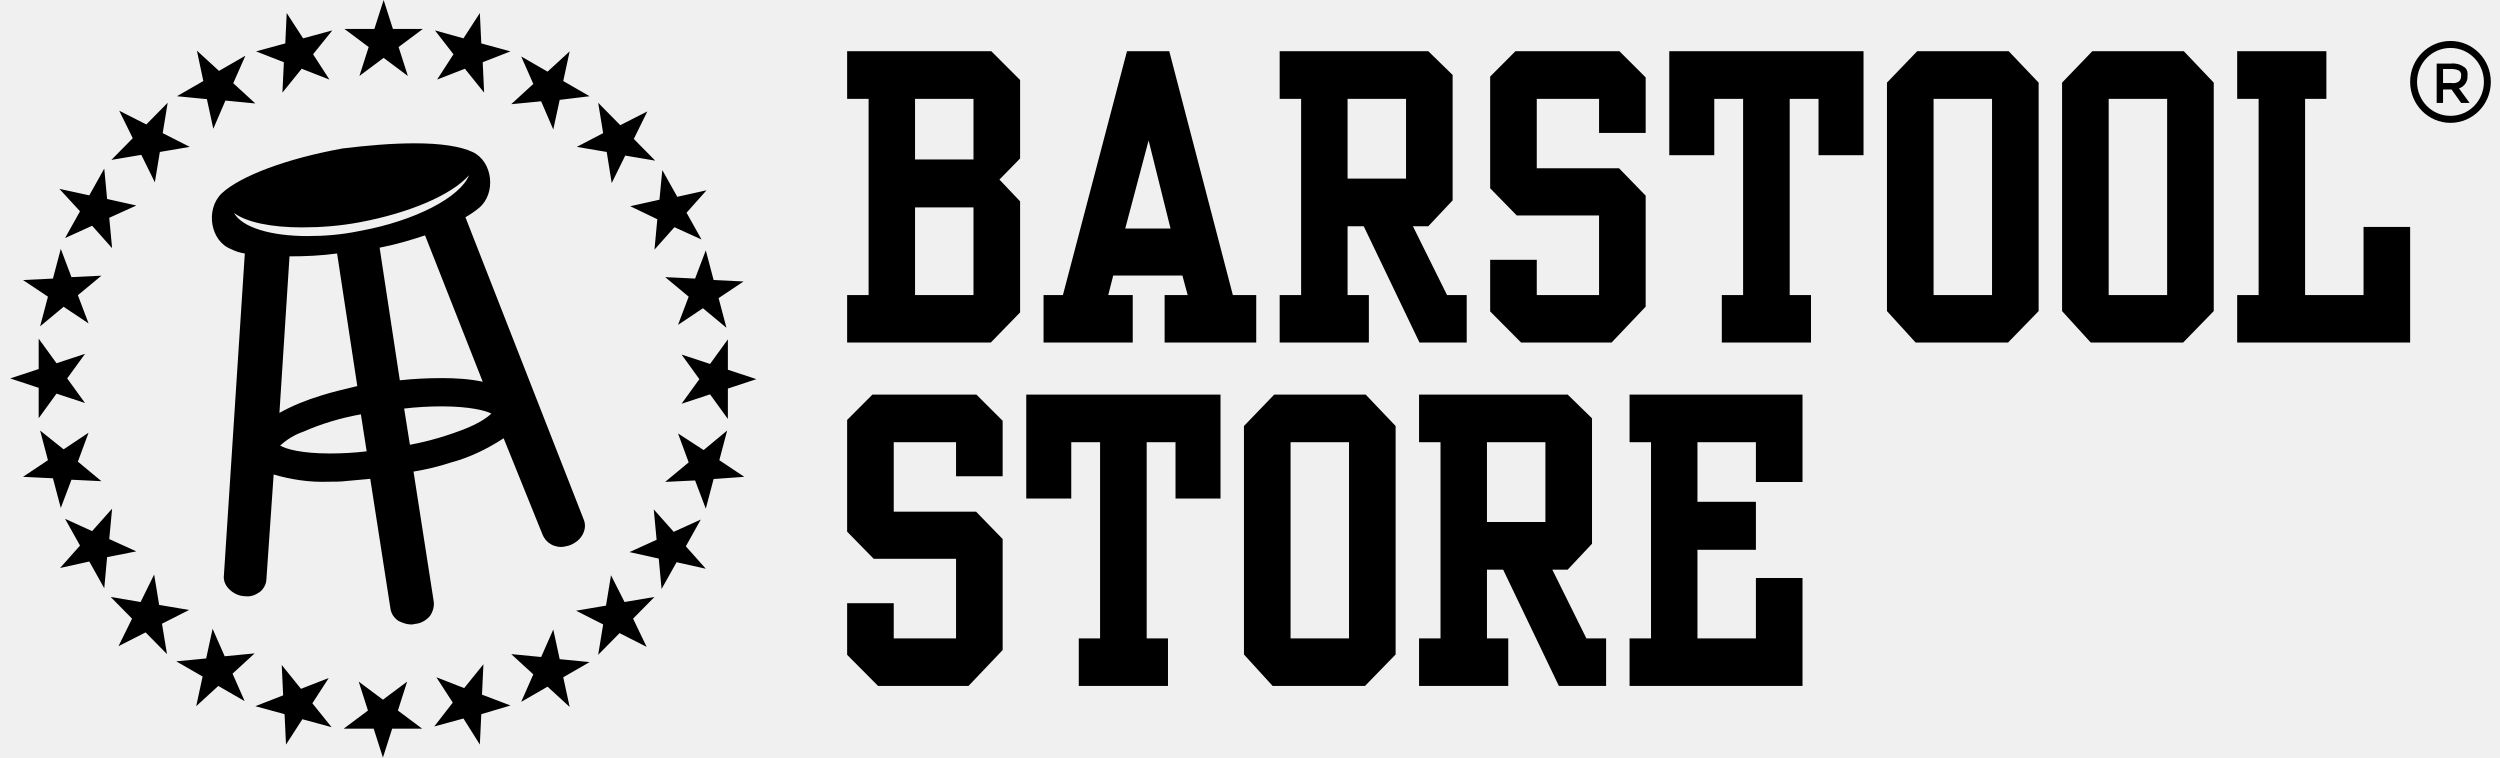
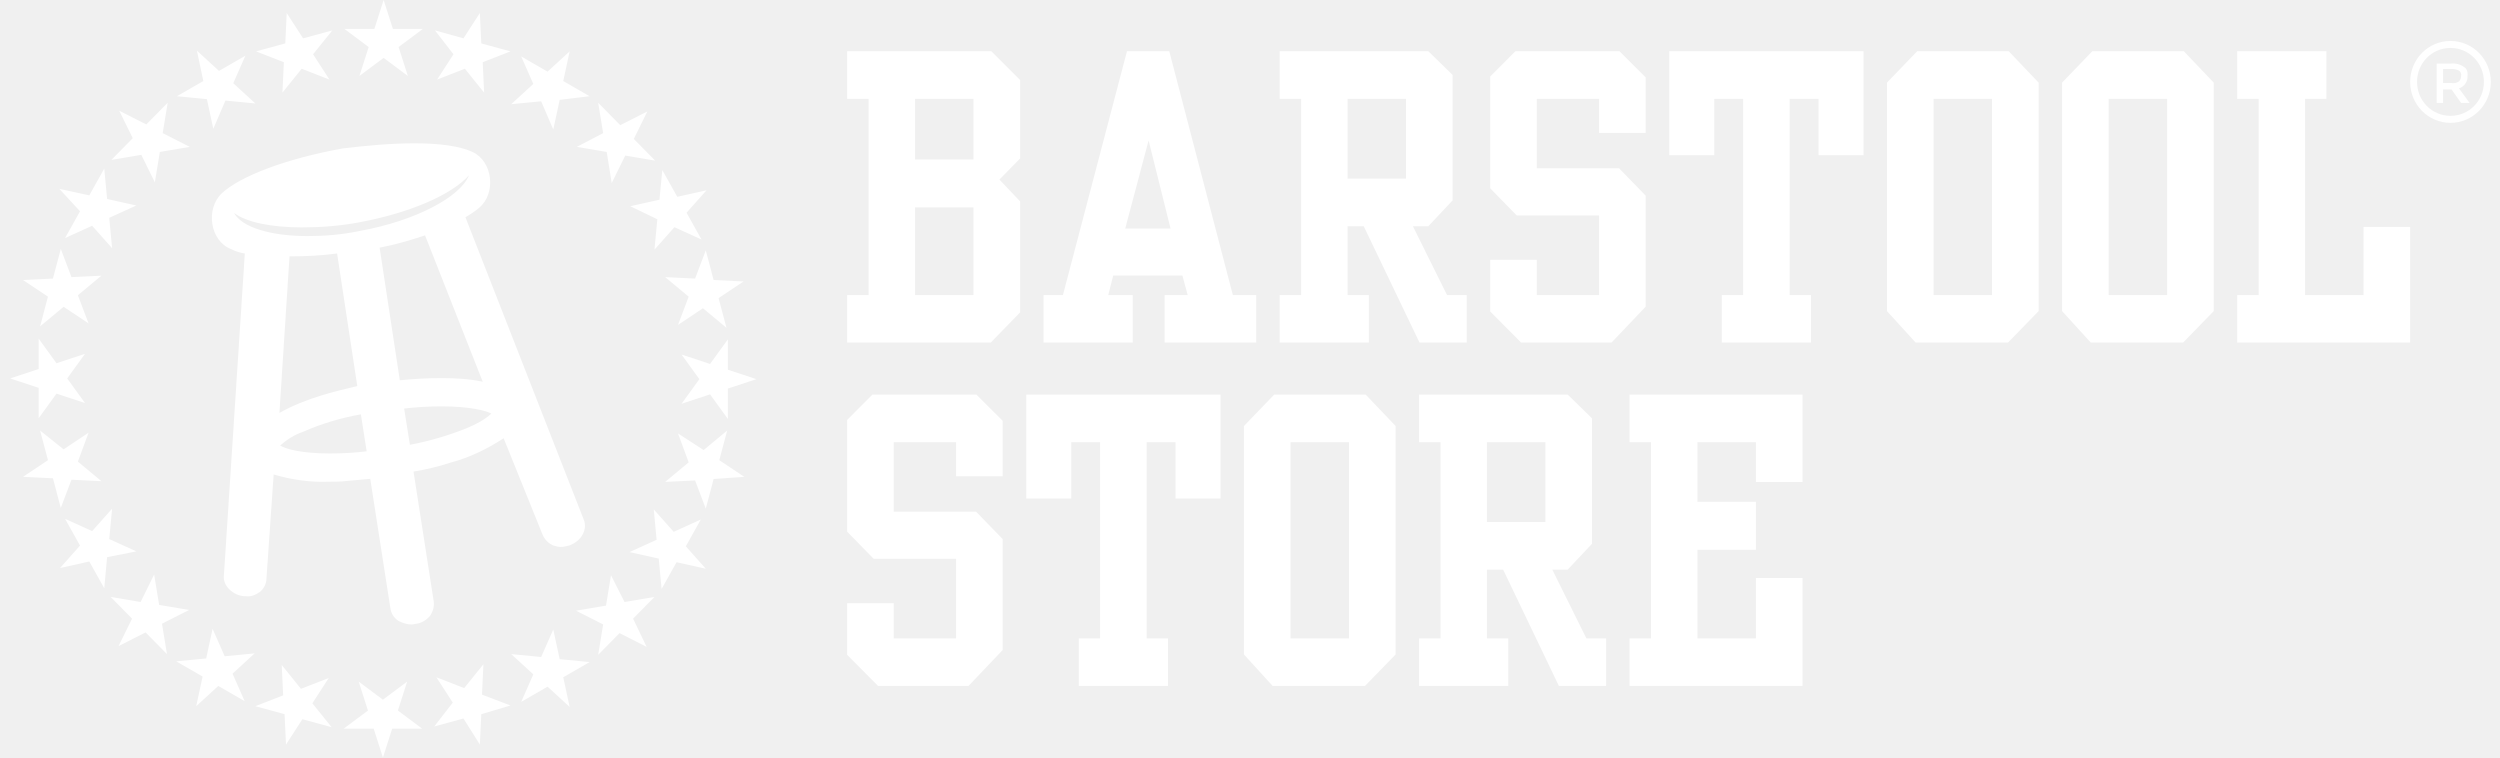
- <svg xmlns="http://www.w3.org/2000/svg" width="165" height="50" viewBox="0 0 165 50" fill="none">
-   <path d="M48.04 25.645V27.651L46.864 26.027L44.983 26.648L46.158 25.024L44.983 23.4L46.864 24.021L48.04 22.397V24.403L49.922 25.024L48.04 25.645ZM47.099 31.615L46.582 33.572L45.876 31.71L43.901 31.805L45.453 30.516L44.748 28.606L46.44 29.704L47.993 28.415L47.475 30.372L49.122 31.471L47.099 31.615ZM44.653 37.106L43.665 38.873L43.477 36.867L41.549 36.438L43.336 35.626L43.148 33.62L44.465 35.101L46.252 34.289L45.265 36.056L46.582 37.536L44.653 37.106ZM42.678 42.694L40.89 41.786L39.479 43.219L39.808 41.213L38.021 40.306L39.996 39.971L40.326 37.966L41.219 39.733L43.195 39.399L41.784 40.831L42.678 42.694ZM37.597 46.657L36.139 45.32L34.399 46.323L35.199 44.508L33.74 43.171L35.716 43.362L36.516 41.548L36.939 43.505L38.914 43.697L37.174 44.7L37.597 46.657ZM31.765 47.135L31.67 49.141L30.589 47.421L28.66 47.947L29.883 46.371L28.801 44.7L30.635 45.415L31.906 43.84L31.811 45.846L33.693 46.562L31.765 47.135ZM25.884 48.09L25.273 50L24.662 48.09H22.686L24.285 46.896L23.674 44.986L25.273 46.18L26.872 44.986L26.261 46.896L27.86 48.09H25.884ZM19.957 47.469L18.876 49.141L18.781 47.135L16.853 46.609L18.688 45.893L18.594 43.888L19.863 45.463L21.698 44.747L20.616 46.418L21.887 47.995L19.957 47.469ZM16.147 46.275L14.407 45.272L12.949 46.609L13.372 44.651L11.632 43.649L13.607 43.458L14.031 41.5L14.83 43.314L16.806 43.123L15.348 44.461L16.147 46.275ZM9.609 41.738L7.821 42.646L8.716 40.831L7.304 39.399L9.28 39.733L10.174 37.918L10.503 39.924L12.479 40.258L10.691 41.165L11.021 43.171L9.609 41.738ZM6.881 38.825L5.893 37.059L3.964 37.488L5.281 36.008L4.294 34.241L6.081 35.053L7.399 33.572L7.21 35.578L8.998 36.39L7.069 36.772L6.881 38.825ZM1.518 31.471L3.165 30.372L2.647 28.415L4.199 29.656L5.846 28.558L5.14 30.468L6.693 31.758L4.717 31.662L4.012 33.524L3.494 31.567L1.518 31.471ZM2.553 24.356V22.35L3.729 23.974L5.611 23.353L4.435 24.976L5.611 26.6L3.729 25.979L2.553 27.603V25.597L0.672 24.976L2.553 24.356ZM3.494 18.386L4.012 16.428L4.717 18.29L6.693 18.195L5.14 19.485L5.846 21.347L4.199 20.248L2.647 21.538L3.165 19.58L1.518 18.482L3.494 18.386ZM5.893 12.894L6.881 11.127L7.069 13.133L8.998 13.563L7.21 14.375L7.399 16.38L6.081 14.9L4.294 15.712L5.281 13.945L3.917 12.464L5.893 12.894ZM7.869 7.307L9.656 8.214L11.067 6.782L10.738 8.787L12.525 9.694L10.55 10.029L10.22 12.034L9.327 10.22L7.351 10.554L8.762 9.121L7.869 7.307ZM12.996 3.343L14.454 4.68L16.195 3.677L15.395 5.492L16.853 6.829L14.878 6.638L14.078 8.5L13.655 6.543L11.679 6.351L13.419 5.348L12.996 3.343ZM18.829 2.865L18.923 0.86L20.005 2.531L21.933 2.006L20.663 3.582L21.745 5.253L19.911 4.537L18.64 6.113L18.735 4.107L16.9 3.391L18.829 2.865ZM24.708 1.91L25.32 0L25.932 1.91H27.907L26.308 3.104L26.919 5.014L25.32 3.82L23.721 5.014L24.332 3.104L22.733 1.91H24.708ZM30.589 2.531L31.67 0.86L31.765 2.865L33.693 3.391L31.859 4.107L31.952 6.113L30.683 4.537L28.848 5.253L29.93 3.582L28.707 2.006L30.589 2.531ZM34.399 3.725L36.139 4.728L37.597 3.391L37.174 5.348L38.914 6.351L36.939 6.591L36.516 8.548L35.716 6.686L33.74 6.877L35.199 5.54L34.399 3.725ZM40.937 8.262L42.725 7.354L41.831 9.169L43.242 10.602L41.266 10.268L40.373 12.082L40.043 10.029L38.068 9.694L39.808 8.787L39.479 6.782L40.937 8.262ZM43.712 11.223L44.7 12.989L46.629 12.56L45.312 14.04L46.3 15.807L44.512 14.995L43.195 16.476L43.383 14.47L41.596 13.61L43.524 13.181L43.712 11.223ZM49.075 18.577L47.428 19.676L47.946 21.634L46.394 20.344L44.748 21.442L45.453 19.58L43.901 18.29L45.876 18.386L46.582 16.524L47.099 18.482L49.075 18.577ZM27.054 29.355L26.673 26.964C27.482 26.869 28.339 26.82 29.147 26.82C31.003 26.82 32.098 27.108 32.431 27.299C31.955 27.729 31.384 28.016 30.813 28.255C29.623 28.734 28.339 29.116 27.054 29.355ZM25.055 16.347C26.055 16.155 27.054 15.868 28.053 15.534L31.86 25.194C30.956 25.003 30.052 24.955 29.147 24.955C28.196 24.955 27.292 25.003 26.388 25.099L25.055 16.347ZM20.298 15.581C17.871 15.581 15.967 15.008 15.444 14.051C16.253 14.672 17.918 15.008 19.917 15.008C21.201 15.008 22.439 14.912 23.724 14.672C27.054 14.051 29.814 12.855 30.956 11.564C30.385 12.999 27.435 14.577 23.724 15.247C22.581 15.486 21.44 15.581 20.298 15.581ZM19.108 16.92C20.155 16.92 21.201 16.873 22.248 16.73L23.581 25.481C22.772 25.673 21.963 25.864 21.201 26.103C20.25 26.39 19.298 26.773 18.442 27.251L19.108 16.92ZM18.489 29.403C18.918 29.021 19.441 28.686 20.012 28.495C21.201 27.968 22.486 27.585 23.818 27.346L24.199 29.786C23.438 29.881 22.629 29.929 21.773 29.929C19.917 29.929 18.87 29.642 18.489 29.403ZM35.809 35.286C35.952 35.62 36.19 35.859 36.523 36.003C36.665 36.051 36.856 36.099 36.999 36.099C37.189 36.099 37.38 36.051 37.569 36.003C37.95 35.859 38.283 35.62 38.474 35.238C38.616 34.951 38.664 34.616 38.522 34.281L30.718 14.338C31.051 14.146 31.336 13.955 31.622 13.716C32.764 12.76 32.526 10.655 31.194 10.034C30.385 9.651 29.053 9.459 27.388 9.459C25.817 9.459 24.247 9.603 22.629 9.795C18.918 10.464 15.872 11.612 14.635 12.76C13.541 13.812 13.874 15.916 15.254 16.442C15.539 16.586 15.825 16.681 16.158 16.73L14.778 37.964C14.73 38.299 14.873 38.634 15.111 38.873C15.396 39.16 15.777 39.351 16.205 39.351C16.586 39.399 16.872 39.255 17.157 39.064C17.395 38.873 17.585 38.538 17.585 38.203L18.061 31.316C19.203 31.651 20.44 31.842 21.677 31.794C22.058 31.794 22.486 31.794 22.867 31.746C23.39 31.699 23.914 31.651 24.437 31.603L25.769 40.164C25.817 40.499 26.008 40.786 26.293 40.977C26.578 41.12 26.864 41.216 27.149 41.216C27.292 41.216 27.388 41.168 27.482 41.168C27.815 41.12 28.149 40.929 28.386 40.642C28.577 40.355 28.672 40.02 28.624 39.686L27.292 31.125C28.149 30.982 28.957 30.79 29.671 30.551C30.956 30.216 32.145 29.642 33.24 28.925L35.809 35.286ZM161.732 3.165C160.506 3.165 159.525 4.161 159.525 5.405C159.525 6.65 160.506 7.646 161.732 7.646C162.958 7.646 163.938 6.65 163.938 5.405C163.938 4.161 162.958 3.165 161.732 3.165ZM161.732 8.108C160.261 8.108 159.069 6.899 159.069 5.405C159.069 3.912 160.261 2.703 161.732 2.703C163.203 2.703 164.394 3.912 164.394 5.405C164.394 6.899 163.203 8.108 161.732 8.108ZM162.853 5.014C162.887 4.765 162.817 4.516 162.607 4.41C162.362 4.232 162.047 4.161 161.767 4.196H160.821V6.792H161.241V5.903H161.802L162.432 6.792H162.993L162.292 5.832C162.642 5.726 162.887 5.37 162.853 5.014ZM162.292 5.37C162.152 5.476 161.977 5.512 161.767 5.476H161.241V4.552H161.802C161.977 4.552 162.152 4.588 162.292 4.659C162.397 4.73 162.467 4.872 162.432 5.014C162.432 5.156 162.397 5.263 162.292 5.37ZM55.911 22.607V19.473H57.328V6.524H55.911V3.378H65.424L67.327 5.281V10.458L65.963 11.852L67.327 13.29V20.618L65.392 22.607H55.911ZM60.393 6.524V10.523H64.251V6.524H60.393ZM64.251 13.69H60.393V19.473H64.251V13.69ZM68.874 19.473H70.153L74.381 3.378H77.171L81.368 19.473H82.911V22.607H76.865V19.473H78.387L78.038 18.186H73.472L73.144 19.473H74.761V22.607H68.874V19.473ZM75.808 9.269L74.265 15.084H77.256L75.808 9.269ZM84.458 3.378H94.267L95.873 4.946V13.225L94.267 14.933H93.252L95.504 19.473H96.803V22.607H93.686L90.007 14.933H88.94V19.473H90.345V22.607H84.458V19.473H85.874V6.524H84.458V3.378ZM92.798 6.524H88.94V11.787H92.798V6.524ZM98.351 5.054L100.021 3.378H106.881L108.614 5.108V8.772H105.538V6.524H101.427V11.107H106.859L108.614 12.912V20.24L106.363 22.607H100.391L98.351 20.553V17.149H101.427V19.473H105.538V14.22H100.105L98.351 12.425V5.054ZM110.172 10.242V3.378H122.993V10.242H120.023V6.524H118.12V19.473H119.526V22.607H113.639V19.473H115.045V6.524H113.142V10.242H110.172ZM124.54 20.532V5.454L126.538 3.378H132.573L134.55 5.454V20.532L132.531 22.607H126.432L124.54 20.532ZM131.474 6.524H127.616V19.473H131.474V6.524ZM136.097 20.532V5.454L138.095 3.378H144.13L146.107 5.454V20.532L144.088 22.607H137.989L136.097 20.532ZM143.031 6.524H139.173V19.473H143.031V6.524ZM147.654 3.378H153.541V6.524H152.136V19.473H155.994V14.976H159.069V22.607H147.654V19.473H149.07V6.524H147.654V3.378ZM55.911 27.717L57.581 26.042H64.441L66.175 27.771V31.435H63.099V29.187H58.987V33.77H64.42L66.175 35.575V42.903L63.923 45.27H57.951L55.911 43.217V39.812H58.987V42.136H63.099V36.883H57.666L55.911 35.089V27.717ZM67.733 32.905V26.042H80.554V32.905H77.584V29.187H75.681V42.136H77.087V45.27H71.199V42.136H72.605V29.187H70.703V32.905H67.733ZM82.101 43.195V28.117L84.099 26.042H90.134L92.111 28.117V43.195L90.092 45.27H83.993L82.101 43.195ZM89.035 29.187H85.177V42.136H89.035V29.187ZM93.658 26.042H103.467L105.073 27.609V35.888L103.467 37.596H102.452L104.703 42.136H106.003V45.27H102.885L99.207 37.596H98.139V42.136H99.545V45.27H93.658V42.136H95.074V29.187H93.658V26.042ZM101.997 29.187H98.139V34.451H101.997V29.187ZM107.551 42.136H108.967V29.187H107.551V26.042H118.966V31.814H115.89V29.187H112.032V33.121H115.89V36.288H112.032V42.136H115.89V38.147H118.966V45.27H107.551V42.136Z" fill="currentColor" />
+ <svg xmlns="http://www.w3.org/2000/svg" width="165" height="50" viewBox="0 0 165 50" fill="#FFFFFF">
+   <path d="M48.04 25.645V27.651L46.864 26.027L44.983 26.648L46.158 25.024L44.983 23.4L46.864 24.021L48.04 22.397V24.403L49.922 25.024L48.04 25.645ZM47.099 31.615L46.582 33.572L45.876 31.71L43.901 31.805L45.453 30.516L44.748 28.606L46.44 29.704L47.993 28.415L47.475 30.372L49.122 31.471L47.099 31.615ZM44.653 37.106L43.665 38.873L43.477 36.867L41.549 36.438L43.336 35.626L43.148 33.62L44.465 35.101L46.252 34.289L45.265 36.056L46.582 37.536L44.653 37.106ZM42.678 42.694L40.89 41.786L39.479 43.219L39.808 41.213L38.021 40.306L39.996 39.971L40.326 37.966L41.219 39.733L43.195 39.399L41.784 40.831L42.678 42.694ZM37.597 46.657L36.139 45.32L34.399 46.323L35.199 44.508L33.74 43.171L35.716 43.362L36.516 41.548L36.939 43.505L38.914 43.697L37.174 44.7L37.597 46.657ZM31.765 47.135L31.67 49.141L30.589 47.421L28.66 47.947L29.883 46.371L28.801 44.7L30.635 45.415L31.906 43.84L31.811 45.846L33.693 46.562L31.765 47.135ZM25.884 48.09L25.273 50L24.662 48.09H22.686L24.285 46.896L23.674 44.986L25.273 46.18L26.872 44.986L26.261 46.896L27.86 48.09H25.884ZM19.957 47.469L18.876 49.141L18.781 47.135L16.853 46.609L18.688 45.893L18.594 43.888L19.863 45.463L21.698 44.747L20.616 46.418L21.887 47.995L19.957 47.469ZM16.147 46.275L14.407 45.272L12.949 46.609L13.372 44.651L11.632 43.649L13.607 43.458L14.031 41.5L14.83 43.314L16.806 43.123L15.348 44.461L16.147 46.275ZM9.609 41.738L7.821 42.646L8.716 40.831L7.304 39.399L9.28 39.733L10.174 37.918L10.503 39.924L12.479 40.258L10.691 41.165L11.021 43.171L9.609 41.738ZM6.881 38.825L5.893 37.059L3.964 37.488L5.281 36.008L4.294 34.241L6.081 35.053L7.399 33.572L7.21 35.578L8.998 36.39L7.069 36.772L6.881 38.825ZM1.518 31.471L3.165 30.372L2.647 28.415L4.199 29.656L5.846 28.558L5.14 30.468L6.693 31.758L4.717 31.662L4.012 33.524L3.494 31.567L1.518 31.471ZM2.553 24.356V22.35L3.729 23.974L5.611 23.353L4.435 24.976L5.611 26.6L3.729 25.979L2.553 27.603V25.597L0.672 24.976L2.553 24.356ZM3.494 18.386L4.012 16.428L4.717 18.29L6.693 18.195L5.14 19.485L5.846 21.347L4.199 20.248L2.647 21.538L3.165 19.58L1.518 18.482L3.494 18.386ZM5.893 12.894L6.881 11.127L7.069 13.133L8.998 13.563L7.21 14.375L7.399 16.38L6.081 14.9L4.294 15.712L5.281 13.945L3.917 12.464L5.893 12.894ZM7.869 7.307L9.656 8.214L11.067 6.782L10.738 8.787L12.525 9.694L10.55 10.029L10.22 12.034L9.327 10.22L7.351 10.554L8.762 9.121L7.869 7.307ZM12.996 3.343L14.454 4.68L16.195 3.677L15.395 5.492L16.853 6.829L14.878 6.638L14.078 8.5L13.655 6.543L11.679 6.351L13.419 5.348L12.996 3.343ZM18.829 2.865L18.923 0.86L20.005 2.531L21.933 2.006L20.663 3.582L21.745 5.253L19.911 4.537L18.64 6.113L18.735 4.107L16.9 3.391L18.829 2.865ZM24.708 1.91L25.32 0L25.932 1.91H27.907L26.308 3.104L26.919 5.014L25.32 3.82L23.721 5.014L24.332 3.104L22.733 1.91H24.708ZM30.589 2.531L31.67 0.86L31.765 2.865L33.693 3.391L31.859 4.107L31.952 6.113L30.683 4.537L28.848 5.253L29.93 3.582L28.707 2.006L30.589 2.531ZM34.399 3.725L36.139 4.728L37.597 3.391L37.174 5.348L38.914 6.351L36.939 6.591L36.516 8.548L35.716 6.686L33.74 6.877L35.199 5.54L34.399 3.725ZM40.937 8.262L42.725 7.354L41.831 9.169L43.242 10.602L41.266 10.268L40.373 12.082L40.043 10.029L38.068 9.694L39.808 8.787L39.479 6.782L40.937 8.262ZM43.712 11.223L44.7 12.989L46.629 12.56L45.312 14.04L46.3 15.807L44.512 14.995L43.195 16.476L43.383 14.47L41.596 13.61L43.524 13.181L43.712 11.223ZM49.075 18.577L47.428 19.676L47.946 21.634L46.394 20.344L44.748 21.442L45.453 19.58L43.901 18.29L45.876 18.386L46.582 16.524L47.099 18.482L49.075 18.577ZM27.054 29.355L26.673 26.964C27.482 26.869 28.339 26.82 29.147 26.82C31.003 26.82 32.098 27.108 32.431 27.299C31.955 27.729 31.384 28.016 30.813 28.255C29.623 28.734 28.339 29.116 27.054 29.355ZM25.055 16.347C26.055 16.155 27.054 15.868 28.053 15.534L31.86 25.194C30.956 25.003 30.052 24.955 29.147 24.955C28.196 24.955 27.292 25.003 26.388 25.099L25.055 16.347ZM20.298 15.581C17.871 15.581 15.967 15.008 15.444 14.051C16.253 14.672 17.918 15.008 19.917 15.008C21.201 15.008 22.439 14.912 23.724 14.672C27.054 14.051 29.814 12.855 30.956 11.564C30.385 12.999 27.435 14.577 23.724 15.247C22.581 15.486 21.44 15.581 20.298 15.581ZM19.108 16.92C20.155 16.92 21.201 16.873 22.248 16.73L23.581 25.481C22.772 25.673 21.963 25.864 21.201 26.103C20.25 26.39 19.298 26.773 18.442 27.251L19.108 16.92ZM18.489 29.403C18.918 29.021 19.441 28.686 20.012 28.495C21.201 27.968 22.486 27.585 23.818 27.346L24.199 29.786C23.438 29.881 22.629 29.929 21.773 29.929C19.917 29.929 18.87 29.642 18.489 29.403ZM35.809 35.286C35.952 35.62 36.19 35.859 36.523 36.003C36.665 36.051 36.856 36.099 36.999 36.099C37.189 36.099 37.38 36.051 37.569 36.003C37.95 35.859 38.283 35.62 38.474 35.238C38.616 34.951 38.664 34.616 38.522 34.281L30.718 14.338C31.051 14.146 31.336 13.955 31.622 13.716C32.764 12.76 32.526 10.655 31.194 10.034C30.385 9.651 29.053 9.459 27.388 9.459C25.817 9.459 24.247 9.603 22.629 9.795C18.918 10.464 15.872 11.612 14.635 12.76C13.541 13.812 13.874 15.916 15.254 16.442C15.539 16.586 15.825 16.681 16.158 16.73L14.778 37.964C14.73 38.299 14.873 38.634 15.111 38.873C15.396 39.16 15.777 39.351 16.205 39.351C16.586 39.399 16.872 39.255 17.157 39.064C17.395 38.873 17.585 38.538 17.585 38.203L18.061 31.316C19.203 31.651 20.44 31.842 21.677 31.794C22.058 31.794 22.486 31.794 22.867 31.746C23.39 31.699 23.914 31.651 24.437 31.603L25.769 40.164C25.817 40.499 26.008 40.786 26.293 40.977C26.578 41.12 26.864 41.216 27.149 41.216C27.292 41.216 27.388 41.168 27.482 41.168C27.815 41.12 28.149 40.929 28.386 40.642C28.577 40.355 28.672 40.02 28.624 39.686L27.292 31.125C28.149 30.982 28.957 30.79 29.671 30.551C30.956 30.216 32.145 29.642 33.24 28.925L35.809 35.286ZM161.732 3.165C160.506 3.165 159.525 4.161 159.525 5.405C159.525 6.65 160.506 7.646 161.732 7.646C162.958 7.646 163.938 6.65 163.938 5.405C163.938 4.161 162.958 3.165 161.732 3.165ZM161.732 8.108C160.261 8.108 159.069 6.899 159.069 5.405C159.069 3.912 160.261 2.703 161.732 2.703C163.203 2.703 164.394 3.912 164.394 5.405C164.394 6.899 163.203 8.108 161.732 8.108ZM162.853 5.014C162.887 4.765 162.817 4.516 162.607 4.41C162.362 4.232 162.047 4.161 161.767 4.196H160.821V6.792H161.241V5.903H161.802L162.432 6.792H162.993L162.292 5.832C162.642 5.726 162.887 5.37 162.853 5.014ZM162.292 5.37C162.152 5.476 161.977 5.512 161.767 5.476H161.241V4.552H161.802C161.977 4.552 162.152 4.588 162.292 4.659C162.397 4.73 162.467 4.872 162.432 5.014C162.432 5.156 162.397 5.263 162.292 5.37ZM55.911 22.607V19.473H57.328V6.524H55.911V3.378H65.424L67.327 5.281V10.458L65.963 11.852L67.327 13.29V20.618L65.392 22.607H55.911ZM60.393 6.524V10.523H64.251V6.524H60.393ZM64.251 13.69H60.393V19.473H64.251V13.69ZM68.874 19.473H70.153L74.381 3.378H77.171L81.368 19.473H82.911V22.607H76.865V19.473H78.387L78.038 18.186H73.472L73.144 19.473H74.761V22.607H68.874V19.473ZM75.808 9.269L74.265 15.084H77.256L75.808 9.269ZM84.458 3.378H94.267L95.873 4.946V13.225L94.267 14.933H93.252L95.504 19.473H96.803V22.607H93.686L90.007 14.933H88.94V19.473H90.345V22.607H84.458V19.473H85.874V6.524H84.458V3.378ZM92.798 6.524H88.94V11.787H92.798V6.524ZM98.351 5.054L100.021 3.378H106.881L108.614 5.108V8.772H105.538V6.524H101.427V11.107H106.859L108.614 12.912V20.24L106.363 22.607H100.391L98.351 20.553V17.149H101.427V19.473H105.538V14.22H100.105L98.351 12.425V5.054ZM110.172 10.242V3.378H122.993V10.242H120.023V6.524H118.12V19.473H119.526V22.607H113.639V19.473H115.045V6.524H113.142V10.242H110.172ZM124.54 20.532V5.454L126.538 3.378H132.573L134.55 5.454V20.532L132.531 22.607H126.432L124.54 20.532ZM131.474 6.524H127.616V19.473H131.474V6.524ZM136.097 20.532V5.454L138.095 3.378H144.13L146.107 5.454V20.532L144.088 22.607H137.989L136.097 20.532ZM143.031 6.524H139.173V19.473H143.031V6.524ZM147.654 3.378H153.541V6.524H152.136V19.473H155.994V14.976H159.069V22.607H147.654V19.473H149.07V6.524H147.654V3.378ZM55.911 27.717L57.581 26.042H64.441L66.175 27.771V31.435H63.099V29.187H58.987V33.77H64.42L66.175 35.575V42.903L63.923 45.27H57.951L55.911 43.217V39.812H58.987V42.136H63.099V36.883H57.666L55.911 35.089V27.717ZM67.733 32.905V26.042H80.554V32.905H77.584V29.187H75.681V42.136H77.087V45.27H71.199V42.136H72.605V29.187H70.703V32.905H67.733ZM82.101 43.195V28.117L84.099 26.042H90.134L92.111 28.117V43.195L90.092 45.27H83.993L82.101 43.195ZM89.035 29.187H85.177V42.136H89.035V29.187ZM93.658 26.042H103.467L105.073 27.609V35.888L103.467 37.596H102.452L104.703 42.136H106.003V45.27H102.885L99.207 37.596H98.139V42.136H99.545V45.27H93.658V42.136H95.074V29.187H93.658V26.042ZM101.997 29.187H98.139V34.451H101.997V29.187ZM107.551 42.136H108.967V29.187H107.551V26.042H118.966V31.814H115.89V29.187H112.032V33.121H115.89V36.288H112.032V42.136H115.89V38.147H118.966V45.27H107.551V42.136Z" fill="#FFFFFF" />
</svg>
